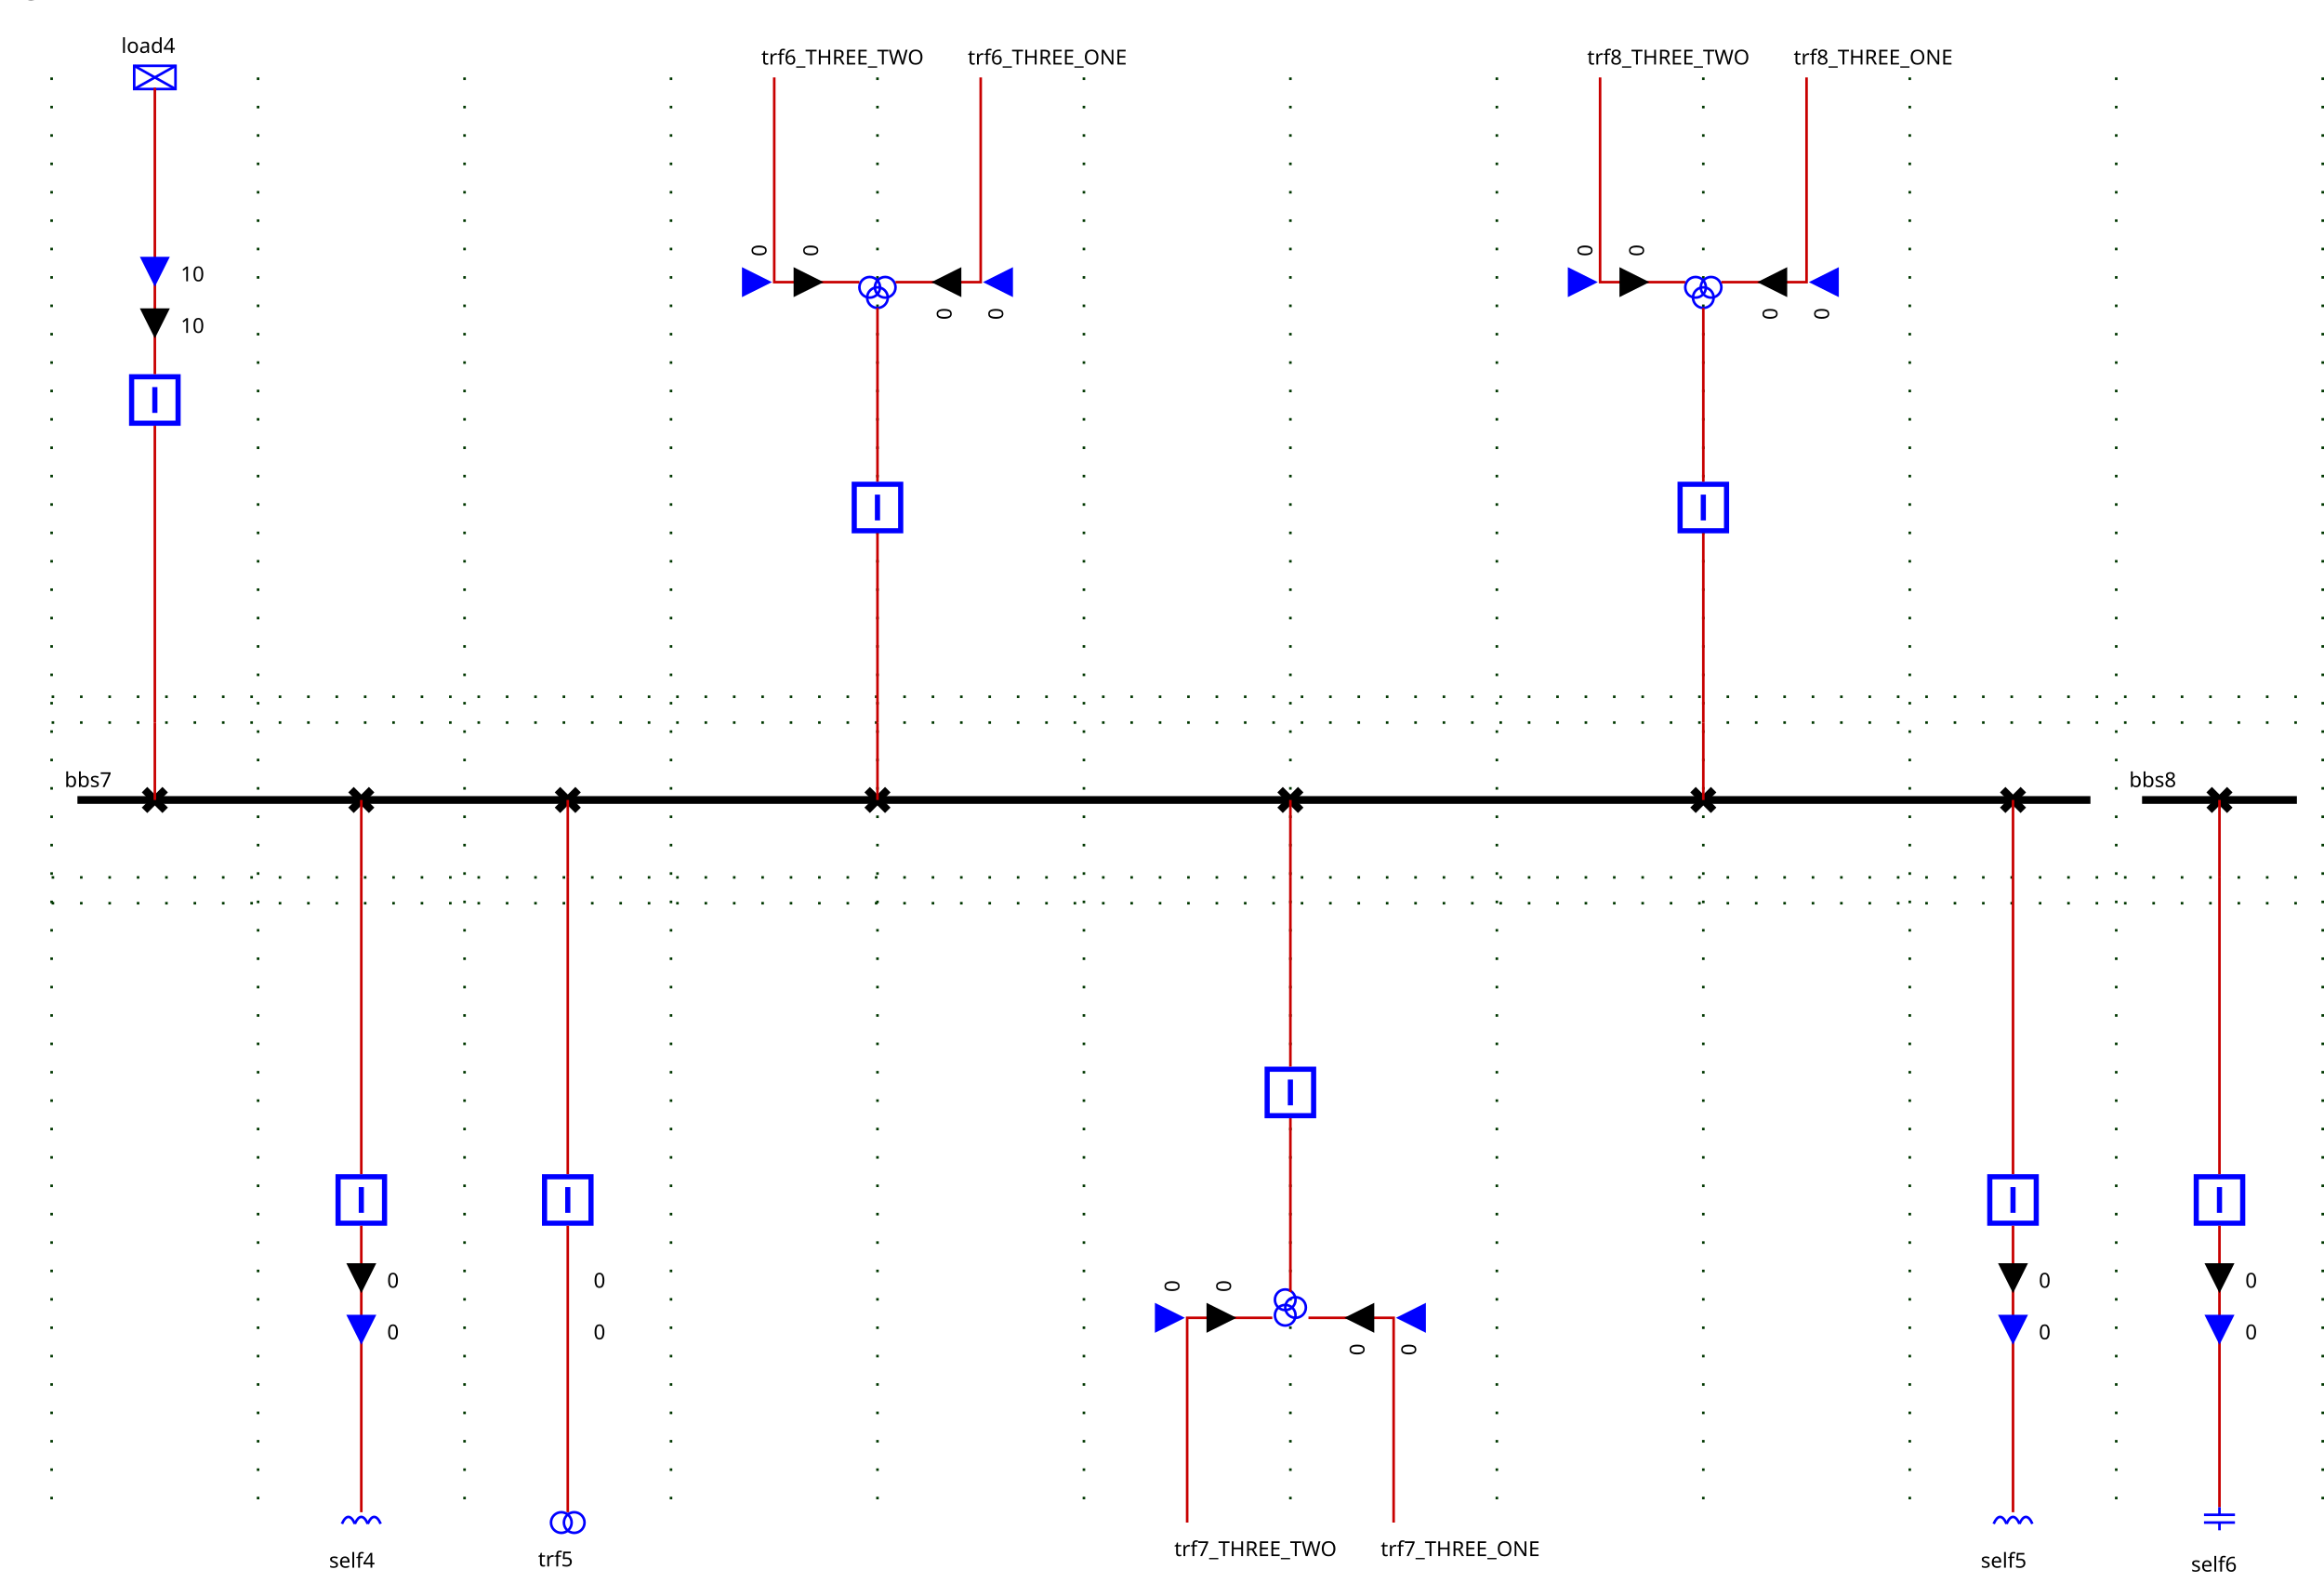
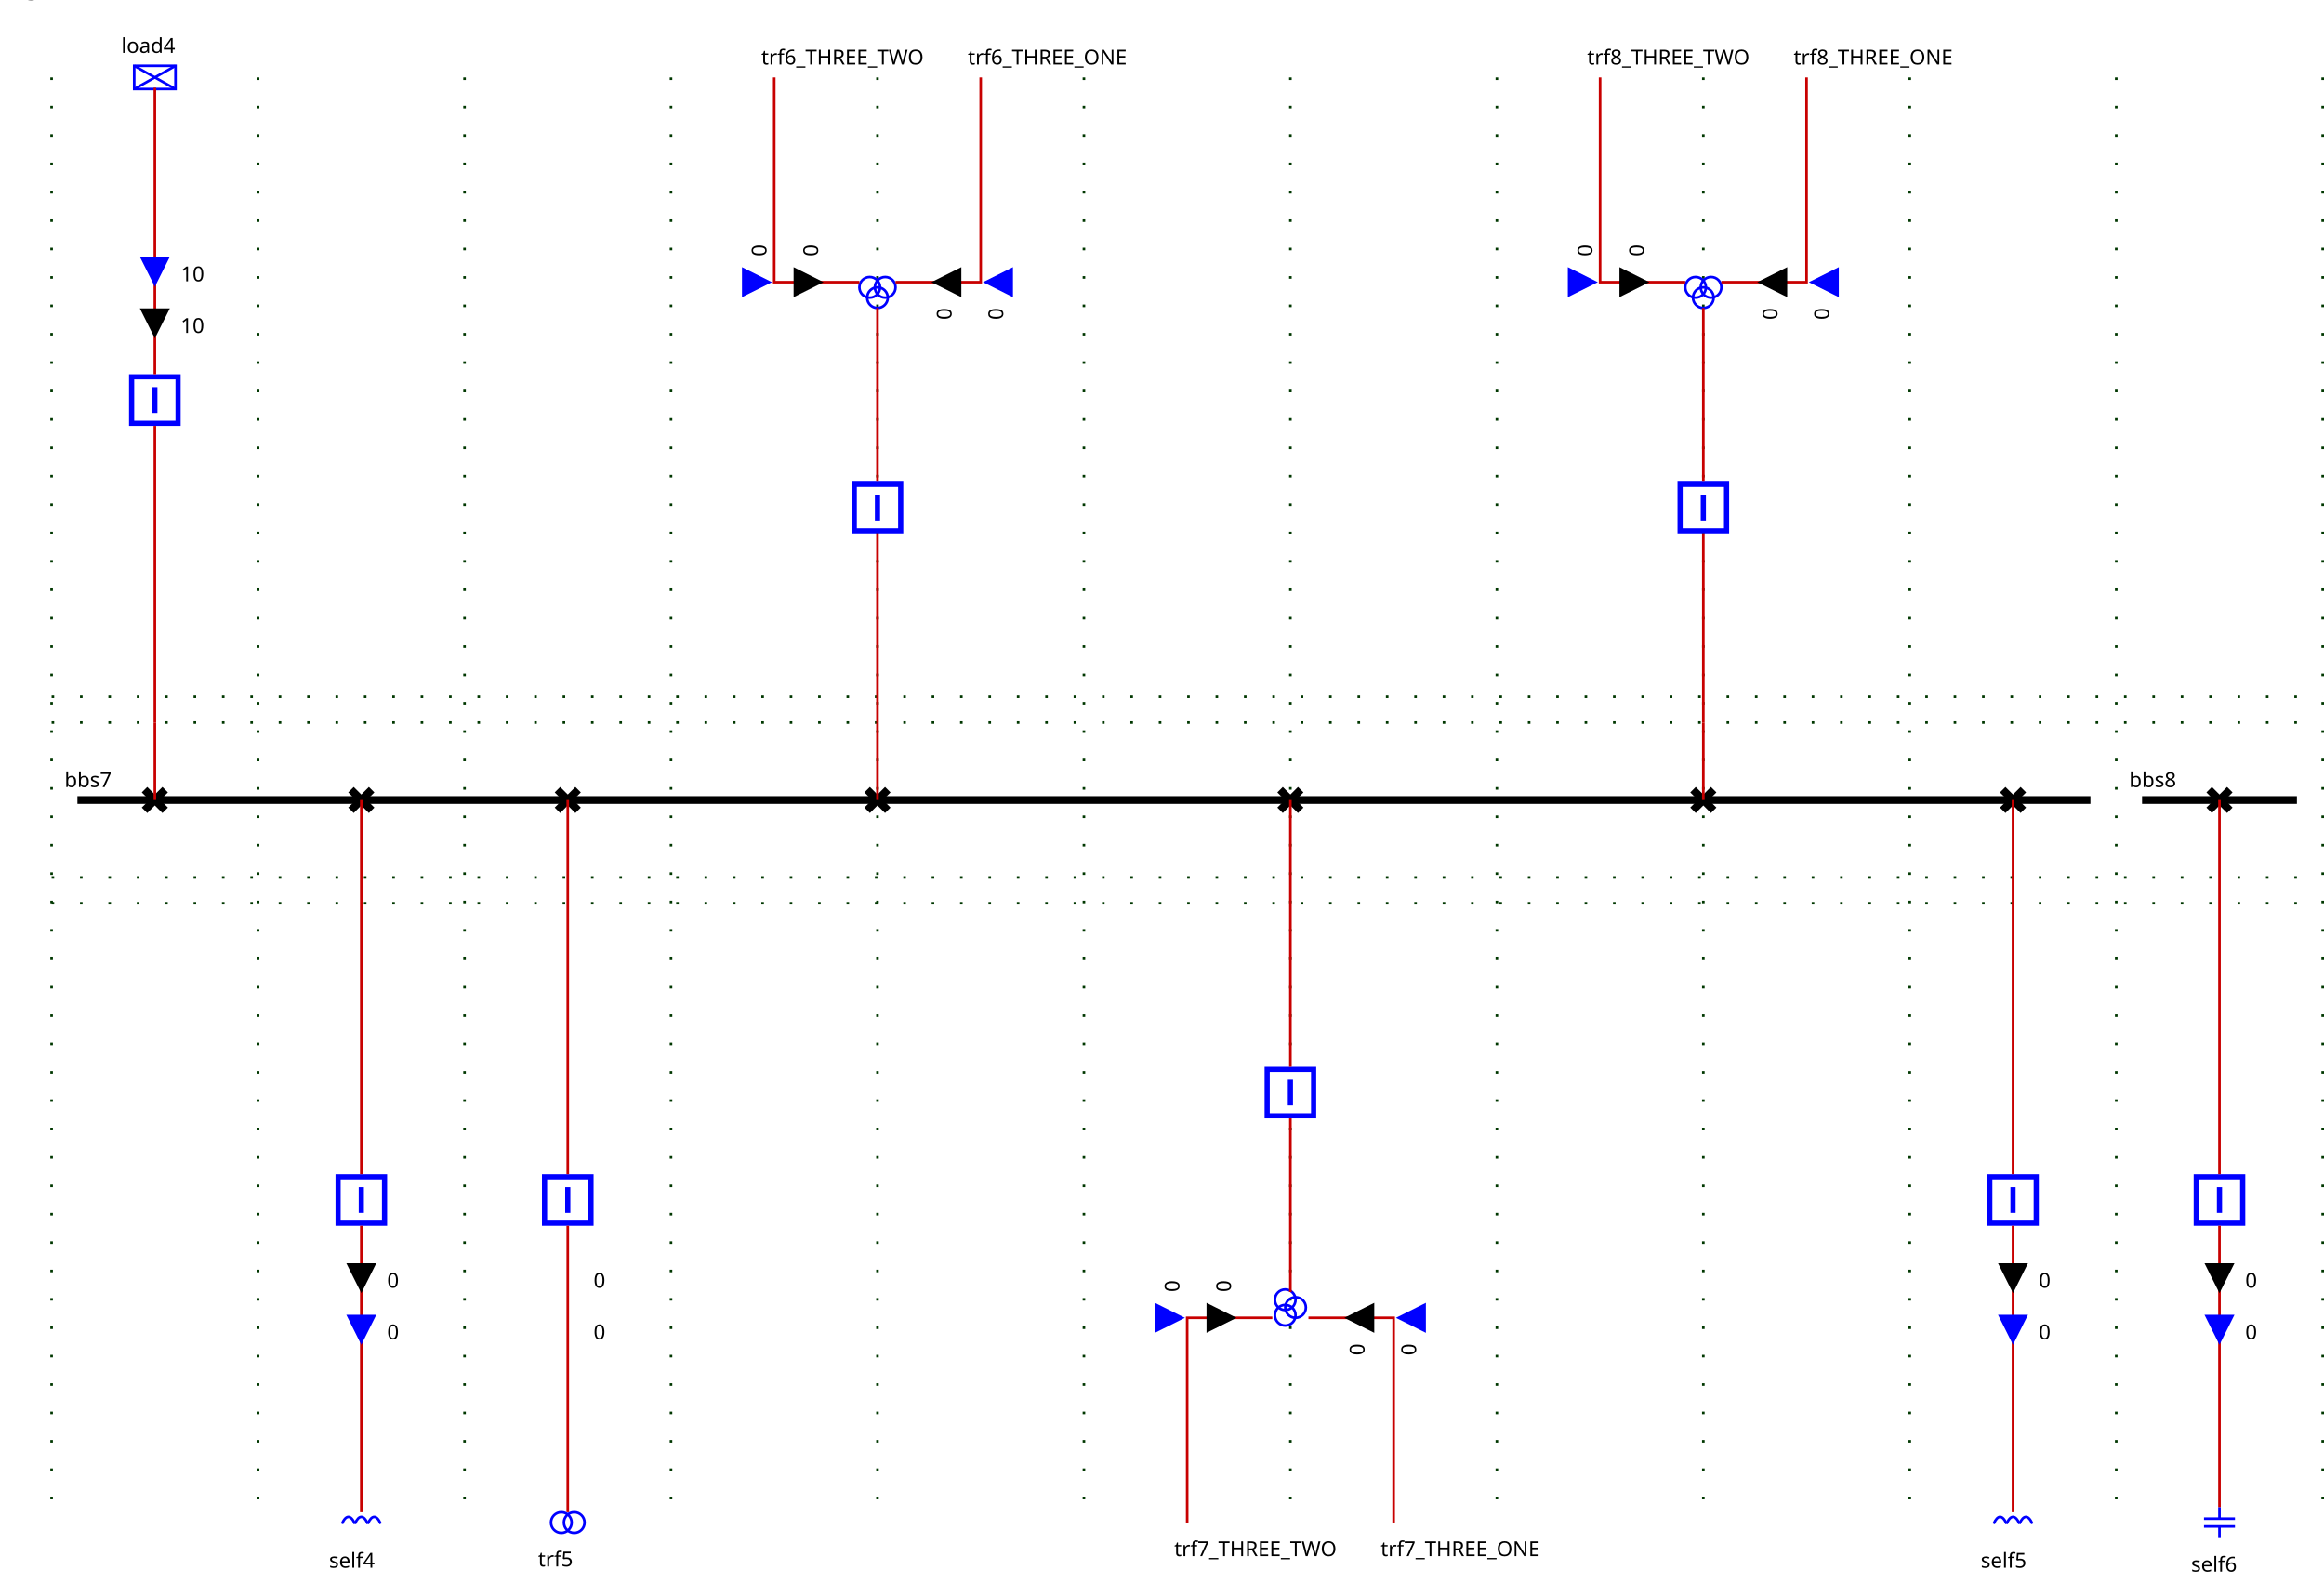
<svg xmlns="http://www.w3.org/2000/svg">
  <style>.BUSBAR_SECTION {
    stroke: rgb(0,0,0);
    stroke-width: 3;
}

.BREAKER {
    stroke: rgb(0, 0, 255);
    stroke-width: 2;
    fill: rgb(255, 255, 255);
}

.DISCONNECTOR {
    stroke: rgb(0, 0, 0);
    stroke-width: 3
}

.GENERATOR {
    stroke: rgb(0, 0, 255);
    stroke-width: 1;
    fill: rgb(255, 255, 255);
}

.LOAD {
    stroke: rgb(0, 0, 255);
    stroke-width: 1;
    fill: rgb(255, 255, 255);
}

.LOAD_BREAK_SWITCH {
    stroke: rgb(0, 0, 255);
    stroke-width: 1;
    fill: rgb(255, 255, 255);
}

.NODE {
    stroke: rgb(0, 0, 0);
    fill: rgb(0, 0, 0);
    fill-opacity: 1;
}

.CAPACITOR {
    stroke: rgb(0, 0, 255);
    stroke-width: 1;
    fill-opacity: 0;
}

.INDUCTOR {
    stroke: rgb(0, 0, 255);
    stroke-width: 1;
    fill-opacity: 0;
}

.STATIC_VAR_COMPENSATOR {
    stroke: rgb(0, 0, 255);
}

.TWO_WINDINGS_TRANSFORMER {
    stroke: rgb(0, 0, 255);
    fill-opacity: 0;
}

.THREE_WINDINGS_TRANSFORMER {
    stroke: rgb(0, 0, 255);
    fill-opacity: 0;
}

.VSC_CONVERTER_STATION {
    stroke: rgb(0, 0, 255);
    font-size: 7.431px;
    line-height: 1.25;
    font-family: sans-serif;
    font-variant-ligatures: normal;
    font-variant-caps: normal;
    font-variant-numeric: normal;
    font-feature-settings: normal;
    text-align: start;
    letter-spacing: 0px;
    word-spacing: 0px;
    writing-mode: lr-tb;
    text-anchor: start;
    stroke-miterlimit: 4;
}

.PHASE_SHIFT_TRANSFORMER {
    stroke: rgb(0, 0, 255);
    stroke-linecap: butt;
    stroke-linejoin: miter;
    stroke-miterlimit: 4;
    stroke-width: 1;
    fill: rgb(255, 255, 255);
}

.wire {
    stroke: rgb(200,0,0);
    stroke-width: 1;
    fill-opacity: 0;
}

.grid {
    stroke: rgb(0,55,0);
    stroke-width: 1;
    stroke-dasharray: 1,10;
}

.component-label {
    fill: black;
    color: black;
    stroke: none;
    fill-opacity: 1
}
</style>
  <defs>
    <g id="LOAD">
      <rect height="9" width="16" />
      <line y2="9" x1="0" x2="16" y1="0" />
      <line y2="9" x1="16" x2="0" y1="0" />
    </g>
    <g id="NODE">
      <circle r="4" cx="4" cy="4" />
    </g>
    <g id="CAPACITOR">
-       <line y2="3" x1="6" x2="6" y1="0" />
-       <line y2="3" x1="0" x2="12" y1="3" />
-       <line y2="6" x1="0" x2="12" y1="6" />
-       <line y2="9" x1="6" x2="6" y1="6" />
+       <line y2="4.5" x1="6" x2="6" y1="0" />
+       <line y2="4.5" x1="0" x2="12" y1="4.5" />
+       <line y2="7.5" x1="0" x2="12" y1="7.5" />
+       <line y2="12" x1="6" x2="6" y1="7.5" />
    </g>
    <g id="DISCONNECTOR">
      <g class="closed" id="DISCONNECTOR-closed">
        <line y2="8" x1="0" x2="8" y1="0" />
        <line y2="8" x1="8" x2="0" y1="0" />
      </g>
      <g class="open" id="DISCONNECTOR-open">
        <line y2="8" x1="8" x2="0" y1="0" />
      </g>
    </g>
    <g id="INDUCTOR">
      <path d="M5,5 A 5 20 0 0 0 0,5" />
      <path d="M10,5 A 5 20 0 0 0 5,5" />
      <path d="M15,5 A 5 20 0 0 0 10,5" />
    </g>
    <g id="TWO_WINDINGS_TRANSFORMER">
      <circle r="4" id="TWO_WINDINGS_TRANSFORMER-WINDING1" cx="4" cy="4" />
      <circle r="4" id="TWO_WINDINGS_TRANSFORMER-WINDING2" cx="9" cy="4" />
    </g>
    <g id="THREE_WINDINGS_TRANSFORMER">
      <circle r="4" id="THREE_WINDINGS_TRANSFORMER-WINDING1" cx="4" cy="4" />
      <circle r="4" id="THREE_WINDINGS_TRANSFORMER-WINDING2" cx="10" cy="4" />
      <circle r="4" id="THREE_WINDINGS_TRANSFORMER-WINDING3" cx="7" cy="8" />
    </g>
    <g id="BREAKER">
      <g class="closed" id="BREAKER-closed">
        <rect x="1" width="18" y="1" height="18" />
        <line y2="15" x1="10" x2="10" y1="5" />
      </g>
      <g class="open" id="BREAKER-open">
        <rect x="1" width="18" y="1" height="18" />
        <line y2="10" x1="5" x2="15" y1="10" />
      </g>
    </g>
    <g id="ARROW">
      <g class="arrow-up" id="ARROW-arrow-up">
        <polygon points="5,0 10,10 0,10" />
      </g>
      <g class="arrow-down" id="ARROW-arrow-down">
        <polygon points="0,0 10,0 5,10" />
      </g>
    </g>
  </defs>
  <g>
    <g class="grid" id="GRID_vl3" transform="translate(20.0,50.0)">
      <line y2="540.0" x1="0.0" x2="0.0" y1="-20.0" />
      <line y2="540.0" x1="80.0" x2="80.0" y1="-20.0" />
      <line y2="540.0" x1="160.0" x2="160.0" y1="-20.0" />
      <line y2="540.0" x1="240.0" x2="240.0" y1="-20.0" />
      <line y2="540.0" x1="320.0" x2="320.0" y1="-20.0" />
      <line y2="540.0" x1="400.0" x2="400.0" y1="-20.0" />
      <line y2="540.0" x1="480.0" x2="480.0" y1="-20.0" />
      <line y2="540.0" x1="560.0" x2="560.0" y1="-20.0" />
      <line y2="540.0" x1="640.0" x2="640.0" y1="-20.0" />
      <line y2="540.0" x1="720.0" x2="720.0" y1="-20.0" />
      <line y2="540.0" x1="800.0" x2="800.0" y1="-20.0" />
      <line y2="540.0" x1="880.0" x2="880.0" y1="-20.0" />
      <line y2="230.0" x1="0.0" x2="880.0" y1="230.0" />
      <line y2="290.0" x1="0.0" x2="880.0" y1="290.0" />
      <line y2="220.0" x1="0.0" x2="880.0" y1="220.0" />
      <line y2="300.0" x1="0.0" x2="880.0" y1="300.0" />
    </g>
    <g class="BUSBAR_SECTION bbs7" id="bbs7" transform="translate(30.0,310.0)">
      <line y2="0" x1="0" x2="780.0" y1="0" />
      <text x="-5.0" font-size="8" y="-5.0" transform="rotate(0,0,0)" font-family="Verdana" class="component-label" id="bbs7_NW_LABEL">bbs7</text>
    </g>
    <g class="LOAD load4" id="load4" transform="translate(52.0,25.5)">
      <use href="#LOAD" />
      <text x="-5.0" font-size="8" y="-5.0" transform="rotate(0,0,0)" font-family="Verdana" class="component-label" id="load4_N_LABEL">load4</text>
    </g>
    <g class="INDUCTOR self4" id="self4" transform="translate(132.5,585.5)">
      <use href="#INDUCTOR" />
      <text x="-5.0" font-size="8" y="22.0" transform="rotate(0,0,0)" font-family="Verdana" class="component-label" id="self4_S_LABEL">self4</text>
    </g>
    <g class="TWO_WINDINGS_TRANSFORMER trf5_TWO" id="trf5_TWO" transform="translate(213.5,586.0)">
      <use href="#TWO_WINDINGS_TRANSFORMER-WINDING1" />
      <use href="#TWO_WINDINGS_TRANSFORMER-WINDING2" />
      <text x="-5.0" font-size="8" y="21.0" transform="rotate(0,0,0)" font-family="Verdana" class="component-label" id="trf5_TWO_S_LABEL">trf5</text>
    </g>
    <g class="INDUCTOR self5" id="self5" transform="translate(772.5,585.5)">
      <use href="#INDUCTOR" />
      <text x="-5.0" font-size="8" y="22.0" transform="rotate(0,0,0)" font-family="Verdana" class="component-label" id="self5_S_LABEL">self5</text>
    </g>
    <g class="BUSBAR_SECTION bbs8" id="bbs8" transform="translate(830.0,310.0)">
      <line y2="0" x1="0" x2="60.0" y1="0" />
      <text x="-5.0" font-size="8" y="-5.0" transform="rotate(0,0,0)" font-family="Verdana" class="component-label" id="bbs8_NW_LABEL">bbs8</text>
    </g>
    <g class="CAPACITOR self6" id="self6" transform="translate(854.0,584.0)">
      <use href="#CAPACITOR" />
      <text x="-5.0" font-size="8" y="25.0" transform="rotate(0,0,0)" font-family="Verdana" class="component-label" id="self6_S_LABEL">self6</text>
    </g>
    <g class="DISCONNECTOR dload4" id="dload4" transform="translate(56.0,306.0)">
      <use href="#DISCONNECTOR-closed" />
    </g>
    <g class="BREAKER bload4" id="bload4" transform="translate(50.0,145.0)">
      <use href="#BREAKER-closed" />
    </g>
    <g class="DISCONNECTOR dself4" id="dself4" transform="translate(136.0,306.0)">
      <use href="#DISCONNECTOR-closed" />
    </g>
    <g class="BREAKER bself4" id="bself4" transform="translate(130.0,455.0)">
      <use href="#BREAKER-closed" />
    </g>
    <g class="DISCONNECTOR dtrf25" id="dtrf25" transform="translate(216.0,306.0)">
      <use href="#DISCONNECTOR-closed" />
    </g>
    <g class="BREAKER btrf25" id="btrf25" transform="translate(210.0,455.0)">
      <use href="#BREAKER-closed" />
    </g>
    <g class="DISCONNECTOR dtrf36" id="dtrf36" transform="translate(336.0,306.0)">
      <use href="#DISCONNECTOR-closed" />
    </g>
    <g class="BREAKER btrf36" id="btrf36" transform="translate(330.0,186.6667)">
      <use href="#BREAKER-closed" />
    </g>
    <g class="DISCONNECTOR dtrf37" id="dtrf37" transform="translate(496.0,306.0)">
      <use href="#DISCONNECTOR-closed" />
    </g>
    <g class="BREAKER btrf37" id="btrf37" transform="translate(490.0,413.3333)">
      <use href="#BREAKER-closed" />
    </g>
    <g class="DISCONNECTOR dtrf38" id="dtrf38" transform="translate(656.0,306.0)">
      <use href="#DISCONNECTOR-closed" />
    </g>
    <g class="BREAKER btrf38" id="btrf38" transform="translate(650.0,186.6667)">
      <use href="#BREAKER-closed" />
    </g>
    <g class="DISCONNECTOR dself5" id="dself5" transform="translate(776.0,306.0)">
      <use href="#DISCONNECTOR-closed" />
    </g>
    <g class="BREAKER bself5" id="bself5" transform="translate(770.0,455.0)">
      <use href="#BREAKER-closed" />
    </g>
    <g class="DISCONNECTOR dself6" id="dself6" transform="translate(856.0,306.0)">
      <use href="#DISCONNECTOR-closed" />
    </g>
    <g class="BREAKER bself6" id="bself6" transform="translate(850.0,455.0)">
      <use href="#BREAKER-closed" />
    </g>
    <g class="THREE_WINDINGS_TRANSFORMER FICT_vl3_trf63_fictif" id="FICT_vl3_trf63_fictif" transform="translate(333.0,107.3333)">
      <use href="#THREE_WINDINGS_TRANSFORMER-WINDING1" />
      <use href="#THREE_WINDINGS_TRANSFORMER-WINDING2" />
      <use href="#THREE_WINDINGS_TRANSFORMER-WINDING3" />
    </g>
    <g class="LINE trf6_THREE_ONE" id="trf6_THREE_ONE" transform="translate(380.0,30)">
      <text x="-5.0" font-size="8" y="-5.0" transform="rotate(0,0,0)" font-family="Verdana" class="component-label" id="trf6_THREE_ONE_N_LABEL">trf6_THREE_ONE</text>
    </g>
    <g class="LINE trf6_THREE_TWO" id="trf6_THREE_TWO" transform="translate(300.0,30)">
      <text x="-5.0" font-size="8" y="-5.0" transform="rotate(0,0,0)" font-family="Verdana" class="component-label" id="trf6_THREE_TWO_N_LABEL">trf6_THREE_TWO</text>
    </g>
    <g class="THREE_WINDINGS_TRANSFORMER FICT_vl3_trf73_fictif" id="FICT_vl3_trf73_fictif" transform="matrix(0.0,1.0,-1.0,0.0,506.0,499.6667)">
      <use href="#THREE_WINDINGS_TRANSFORMER-WINDING1" transform="rotate(180,7.0,6.0)" />
      <use href="#THREE_WINDINGS_TRANSFORMER-WINDING2" transform="rotate(180,7.0,6.0)" />
      <use href="#THREE_WINDINGS_TRANSFORMER-WINDING3" transform="rotate(180,7.0,6.0)" />
    </g>
    <g class="LINE trf7_THREE_ONE" id="trf7_THREE_ONE" transform="translate(540.0,590.0)">
      <text x="-5.0" font-size="8" y="13.0" transform="rotate(0,0,0)" font-family="Verdana" class="component-label" id="trf7_THREE_ONE_S_LABEL">trf7_THREE_ONE</text>
    </g>
    <g class="LINE trf7_THREE_TWO" id="trf7_THREE_TWO" transform="translate(460.0,590.0)">
      <text x="-5.0" font-size="8" y="13.0" transform="rotate(0,0,0)" font-family="Verdana" class="component-label" id="trf7_THREE_TWO_S_LABEL">trf7_THREE_TWO</text>
    </g>
    <g class="THREE_WINDINGS_TRANSFORMER FICT_vl3_trf83_fictif" id="FICT_vl3_trf83_fictif" transform="translate(653.0,107.3333)">
      <use href="#THREE_WINDINGS_TRANSFORMER-WINDING1" />
      <use href="#THREE_WINDINGS_TRANSFORMER-WINDING2" />
      <use href="#THREE_WINDINGS_TRANSFORMER-WINDING3" />
    </g>
    <g class="LINE trf8_THREE_ONE" id="trf8_THREE_ONE" transform="translate(700.0,30)">
      <text x="-5.0" font-size="8" y="-5.0" transform="rotate(0,0,0)" font-family="Verdana" class="component-label" id="trf8_THREE_ONE_N_LABEL">trf8_THREE_ONE</text>
    </g>
    <g class="LINE trf8_THREE_TWO" id="trf8_THREE_TWO" transform="translate(620.0,30)">
      <text x="-5.0" font-size="8" y="-5.0" transform="rotate(0,0,0)" font-family="Verdana" class="component-label" id="trf8_THREE_TWO_N_LABEL">trf8_THREE_TWO</text>
    </g>
    <g class="NODE FICT_vl3_dload4Fictif" id="FICT_vl3_dload4Fictif" transform="translate(56.0,276.0)" />
    <g class="NODE FICT_vl3_dself4Fictif" id="FICT_vl3_dself4Fictif" transform="translate(136.0,336.0)" />
    <g class="NODE FICT_vl3_dtrf25Fictif" id="FICT_vl3_dtrf25Fictif" transform="translate(216.0,336.0)" />
    <g class="NODE FICT_vl3_dtrf36Fictif" id="FICT_vl3_dtrf36Fictif" transform="translate(336.0,276.0)" />
    <g class="NODE FICT_vl3_dtrf37Fictif" id="FICT_vl3_dtrf37Fictif" transform="translate(496.0,336.0)" />
    <g class="NODE FICT_vl3_dtrf38Fictif" id="FICT_vl3_dtrf38Fictif" transform="translate(656.0,276.0)" />
    <g class="NODE FICT_vl3_dself5Fictif" id="FICT_vl3_dself5Fictif" transform="translate(776.0,336.0)" />
    <g class="NODE FICT_vl3_dself6Fictif" id="FICT_vl3_dself6Fictif" transform="translate(856.0,336.0)" />
    <polyline class="wire wire_vl3" points="60.0,310.0,60.0,310.0" id="vl3_Wire0" />
    <polyline class="wire wire_vl3" points="60.0,145.0,60.0,34.0" id="vl3_Wire1" />
    <g class="ARROW1_load4_UP" id="vl3_Wire1_ARROW1" transform="matrix(1.0,-0.0,0.0,1.0,55.0,120.0)">
      <use fill="black" fill-opacity="1" href="#ARROW-arrow-up" transform="rotate(180.0,5.0,5.0)" stroke="black" />
      <text x="15.0" font-size="8" y="9.0" class="component-label" font-family="Verdana" transform="rotate(0,0,0)">10</text>
    </g>
    <g class="ARROW2_load4_UP" id="vl3_Wire1_ARROW2" transform="matrix(1.0,-0.0,0.0,1.0,55.0,100.0)">
      <use fill="blue" fill-opacity="1" href="#ARROW-arrow-up" transform="rotate(180.0,5.0,5.0)" stroke="blue" />
      <text x="15.0" font-size="8" y="9.0" class="component-label" font-family="Verdana" transform="rotate(0,0,0)">10</text>
    </g>
    <polyline class="wire wire_vl3" points="140.0,310.0,140.0,310.0" id="vl3_Wire2" />
    <polyline class="wire wire_vl3" points="140.0,475.0,140.0,586.0" id="vl3_Wire3" />
    <g class="ARROW1_self4_DOWN" id="vl3_Wire3_ARROW1" transform="matrix(1.0,0.0,-0.0,1.0,135.0,490.0)">
      <use fill="black" fill-opacity="1" href="#ARROW-arrow-down" stroke="black" />
      <text x="15.0" font-size="8" y="9.0" class="component-label" font-family="Verdana" transform="rotate(0,0,0)">0</text>
    </g>
    <g class="ARROW2_self4_DOWN" id="vl3_Wire3_ARROW2" transform="matrix(1.0,0.0,-0.0,1.0,135.0,510.0)">
      <use fill="blue" fill-opacity="1" href="#ARROW-arrow-down" stroke="blue" />
      <text x="15.0" font-size="8" y="9.0" class="component-label" font-family="Verdana" transform="rotate(0,0,0)">0</text>
    </g>
    <polyline class="wire wire_vl3" points="220.0,310.0,220.0,310.0" id="vl3_Wire4" />
    <polyline class="wire wire_vl3" points="220.0,475.0,220.0,586.0" id="vl3_Wire5" />
    <g class="ARROW1_trf5_TWO_DOWN" id="vl3_Wire5_ARROW1" transform="matrix(1.0,0.0,-0.0,1.0,215.0,490.0)">
      <use fill="black" fill-opacity="1" href="#ARROW-arrow-down-WINDING1" stroke="black" />
      <use href="#ARROW-arrow-down-WINDING2" />
      <text x="15.0" font-size="8" y="9.0" class="component-label" font-family="Verdana" transform="rotate(0,0,0)">0</text>
    </g>
    <g class="ARROW2_trf5_TWO_DOWN" id="vl3_Wire5_ARROW2" transform="matrix(1.0,0.0,-0.0,1.0,215.0,510.0)">
      <use fill="blue" fill-opacity="1" href="#ARROW-arrow-down-WINDING1" stroke="blue" />
      <use href="#ARROW-arrow-down-WINDING2" />
      <text x="15.0" font-size="8" y="9.0" class="component-label" font-family="Verdana" transform="rotate(0,0,0)">0</text>
    </g>
    <polyline class="wire wire_vl3" points="340.0,310.0,340.0,310.0" id="vl3_Wire6" />
    <polyline class="wire wire_vl3" points="500.0,310.0,500.0,310.0" id="vl3_Wire7" />
    <polyline class="wire wire_vl3" points="660.0,310.0,660.0,310.0" id="vl3_Wire8" />
    <polyline class="wire wire_vl3" points="780.0,310.0,780.0,310.0" id="vl3_Wire9" />
    <polyline class="wire wire_vl3" points="780.0,475.0,780.0,586.0" id="vl3_Wire10" />
    <g class="ARROW1_self5_DOWN" id="vl3_Wire10_ARROW1" transform="matrix(1.0,0.0,-0.0,1.0,775.0,490.0)">
      <use fill="black" fill-opacity="1" href="#ARROW-arrow-down" stroke="black" />
      <text x="15.0" font-size="8" y="9.0" class="component-label" font-family="Verdana" transform="rotate(0,0,0)">0</text>
    </g>
    <g class="ARROW2_self5_DOWN" id="vl3_Wire10_ARROW2" transform="matrix(1.0,0.0,-0.0,1.0,775.0,510.0)">
      <use fill="blue" fill-opacity="1" href="#ARROW-arrow-down" stroke="blue" />
      <text x="15.0" font-size="8" y="9.0" class="component-label" font-family="Verdana" transform="rotate(0,0,0)">0</text>
    </g>
    <polyline class="wire wire_vl3" points="860.0,310.0,860.0,310.0" id="vl3_Wire11" />
    <polyline class="wire wire_vl3" points="860.0,475.0,860.0,584.0" id="vl3_Wire12" />
    <g class="ARROW1_self6_DOWN" id="vl3_Wire12_ARROW1" transform="matrix(1.0,0.0,-0.0,1.0,855.0,490.0)">
      <use fill="black" fill-opacity="1" href="#ARROW-arrow-down" stroke="black" />
      <text x="15.0" font-size="8" y="9.0" class="component-label" font-family="Verdana" transform="rotate(0,0,0)">0</text>
    </g>
    <g class="ARROW2_self6_DOWN" id="vl3_Wire12_ARROW2" transform="matrix(1.0,0.0,-0.0,1.0,855.0,510.0)">
      <use fill="blue" fill-opacity="1" href="#ARROW-arrow-down" stroke="blue" />
      <text x="15.0" font-size="8" y="9.0" class="component-label" font-family="Verdana" transform="rotate(0,0,0)">0</text>
    </g>
    <polyline class="wire wire_vl3" points="340.0,186.667,340.0,119.333" id="vl3_Wire13" />
    <polyline class="wire wire_vl3" points="347.0,109.333,380.0,109.333,380.0,30" id="vl3_Wire14" />
    <g class="ARROW1_trf6_THREE_ONE_DOWN" id="vl3_Wire14_ARROW1" transform="matrix(0.0,1.0,-1.0,0.0,372.0,104.3333)">
      <use fill="black" fill-opacity="1" href="#ARROW-arrow-down" stroke="black" />
      <text x="15.0" font-size="8" y="9.0" class="component-label" font-family="Verdana" transform="rotate(0,0,0)">0</text>
    </g>
    <g class="ARROW2_trf6_THREE_ONE_DOWN" id="vl3_Wire14_ARROW2" transform="matrix(0.0,1.0,-1.0,0.0,392.0,104.3333)">
      <use fill="blue" fill-opacity="1" href="#ARROW-arrow-down" stroke="blue" />
      <text x="15.0" font-size="8" y="9.0" class="component-label" font-family="Verdana" transform="rotate(0,0,0)">0</text>
    </g>
    <polyline class="wire wire_vl3" points="333.0,109.333,300.0,109.333,300.0,30" id="vl3_Wire15" />
    <g class="ARROW1_trf6_THREE_TWO_DOWN" id="vl3_Wire15_ARROW1" transform="matrix(0.0,-1.0,1.0,0.0,308.0,114.3333)">
      <use fill="black" fill-opacity="1" href="#ARROW-arrow-down" stroke="black" />
      <text x="15.0" font-size="8" y="9.0" class="component-label" font-family="Verdana" transform="rotate(0,0,0)">0</text>
    </g>
    <g class="ARROW2_trf6_THREE_TWO_DOWN" id="vl3_Wire15_ARROW2" transform="matrix(0.0,-1.0,1.0,0.0,288.0,114.3333)">
      <use fill="blue" fill-opacity="1" href="#ARROW-arrow-down" stroke="blue" />
      <text x="15.0" font-size="8" y="9.0" class="component-label" font-family="Verdana" transform="rotate(0,0,0)">0</text>
    </g>
    <polyline class="wire wire_vl3" points="500.0,433.333,500.0,500.667" id="vl3_Wire16" />
    <polyline class="wire wire_vl3" points="507.0,510.667,540.0,510.667,540.0,590.0" id="vl3_Wire17" />
    <g class="ARROW1_trf7_THREE_ONE_DOWN" id="vl3_Wire17_ARROW1" transform="matrix(0.0,1.0,-1.0,0.0,532.0,505.6667)">
      <use fill="black" fill-opacity="1" href="#ARROW-arrow-down" stroke="black" />
      <text x="15.0" font-size="8" y="9.0" class="component-label" font-family="Verdana" transform="rotate(0,0,0)">0</text>
    </g>
    <g class="ARROW2_trf7_THREE_ONE_DOWN" id="vl3_Wire17_ARROW2" transform="matrix(0.0,1.0,-1.0,0.0,552.0,505.6667)">
      <use fill="blue" fill-opacity="1" href="#ARROW-arrow-down" stroke="blue" />
      <text x="15.0" font-size="8" y="9.0" class="component-label" font-family="Verdana" transform="rotate(0,0,0)">0</text>
    </g>
    <polyline class="wire wire_vl3" points="493.0,510.667,460.0,510.667,460.0,590.0" id="vl3_Wire18" />
    <g class="ARROW1_trf7_THREE_TWO_DOWN" id="vl3_Wire18_ARROW1" transform="matrix(0.0,-1.0,1.0,0.0,468.0,515.6667)">
      <use fill="black" fill-opacity="1" href="#ARROW-arrow-down" stroke="black" />
      <text x="15.0" font-size="8" y="9.0" class="component-label" font-family="Verdana" transform="rotate(0,0,0)">0</text>
    </g>
    <g class="ARROW2_trf7_THREE_TWO_DOWN" id="vl3_Wire18_ARROW2" transform="matrix(0.0,-1.0,1.0,0.0,448.0,515.6667)">
      <use fill="blue" fill-opacity="1" href="#ARROW-arrow-down" stroke="blue" />
      <text x="15.0" font-size="8" y="9.0" class="component-label" font-family="Verdana" transform="rotate(0,0,0)">0</text>
    </g>
    <polyline class="wire wire_vl3" points="660.0,186.667,660.0,119.333" id="vl3_Wire19" />
    <polyline class="wire wire_vl3" points="667.0,109.333,700.0,109.333,700.0,30" id="vl3_Wire20" />
    <g class="ARROW1_trf8_THREE_ONE_DOWN" id="vl3_Wire20_ARROW1" transform="matrix(0.0,1.0,-1.0,0.0,692.0,104.3333)">
      <use fill="black" fill-opacity="1" href="#ARROW-arrow-down" stroke="black" />
      <text x="15.0" font-size="8" y="9.0" class="component-label" font-family="Verdana" transform="rotate(0,0,0)">0</text>
    </g>
    <g class="ARROW2_trf8_THREE_ONE_DOWN" id="vl3_Wire20_ARROW2" transform="matrix(0.0,1.0,-1.0,0.0,712.0,104.3333)">
      <use fill="blue" fill-opacity="1" href="#ARROW-arrow-down" stroke="blue" />
      <text x="15.0" font-size="8" y="9.0" class="component-label" font-family="Verdana" transform="rotate(0,0,0)">0</text>
    </g>
    <polyline class="wire wire_vl3" points="653.0,109.333,620.0,109.333,620.0,30" id="vl3_Wire21" />
    <g class="ARROW1_trf8_THREE_TWO_DOWN" id="vl3_Wire21_ARROW1" transform="matrix(0.0,-1.0,1.0,0.0,628.0,114.3333)">
      <use fill="black" fill-opacity="1" href="#ARROW-arrow-down" stroke="black" />
      <text x="15.0" font-size="8" y="9.0" class="component-label" font-family="Verdana" transform="rotate(0,0,0)">0</text>
    </g>
    <g class="ARROW2_trf8_THREE_TWO_DOWN" id="vl3_Wire21_ARROW2" transform="matrix(0.0,-1.0,1.0,0.0,608.0,114.3333)">
      <use fill="blue" fill-opacity="1" href="#ARROW-arrow-down" stroke="blue" />
      <text x="15.0" font-size="8" y="9.0" class="component-label" font-family="Verdana" transform="rotate(0,0,0)">0</text>
    </g>
    <polyline class="wire wire_vl3" points="60.0,165.0,60.0,280.0" id="vl3_Wire22" />
    <polyline class="wire wire_vl3" points="60.0,310.0,60.0,280.0" id="vl3_Wire23" />
    <polyline class="wire wire_vl3" points="140.0,455.0,140.0,340.0" id="vl3_Wire24" />
    <polyline class="wire wire_vl3" points="140.0,310.0,140.0,340.0" id="vl3_Wire25" />
    <polyline class="wire wire_vl3" points="220.0,455.0,220.0,340.0" id="vl3_Wire26" />
    <polyline class="wire wire_vl3" points="220.0,310.0,220.0,340.0" id="vl3_Wire27" />
    <polyline class="wire wire_vl3" points="340.0,206.667,340.0,280.0" id="vl3_Wire28" />
    <polyline class="wire wire_vl3" points="340.0,310.0,340.0,280.0" id="vl3_Wire29" />
    <polyline class="wire wire_vl3" points="500.0,413.333,500.0,340.0" id="vl3_Wire30" />
    <polyline class="wire wire_vl3" points="500.0,310.0,500.0,340.0" id="vl3_Wire31" />
    <polyline class="wire wire_vl3" points="660.0,206.667,660.0,280.0" id="vl3_Wire32" />
    <polyline class="wire wire_vl3" points="660.0,310.0,660.0,280.0" id="vl3_Wire33" />
    <polyline class="wire wire_vl3" points="780.0,455.0,780.0,340.0" id="vl3_Wire34" />
    <polyline class="wire wire_vl3" points="780.0,310.0,780.0,340.0" id="vl3_Wire35" />
    <polyline class="wire wire_vl3" points="860.0,455.0,860.0,340.0" id="vl3_Wire36" />
    <polyline class="wire wire_vl3" points="860.0,310.0,860.0,340.0" id="vl3_Wire37" />
    <g id="LABEL_VL_vl3">
      <text x="0.0" font-size="12" y="0.0" class="component-label" font-family="Verdana" transform="rotate(0,0,0)">vl3</text>
    </g>
  </g>
</svg>
